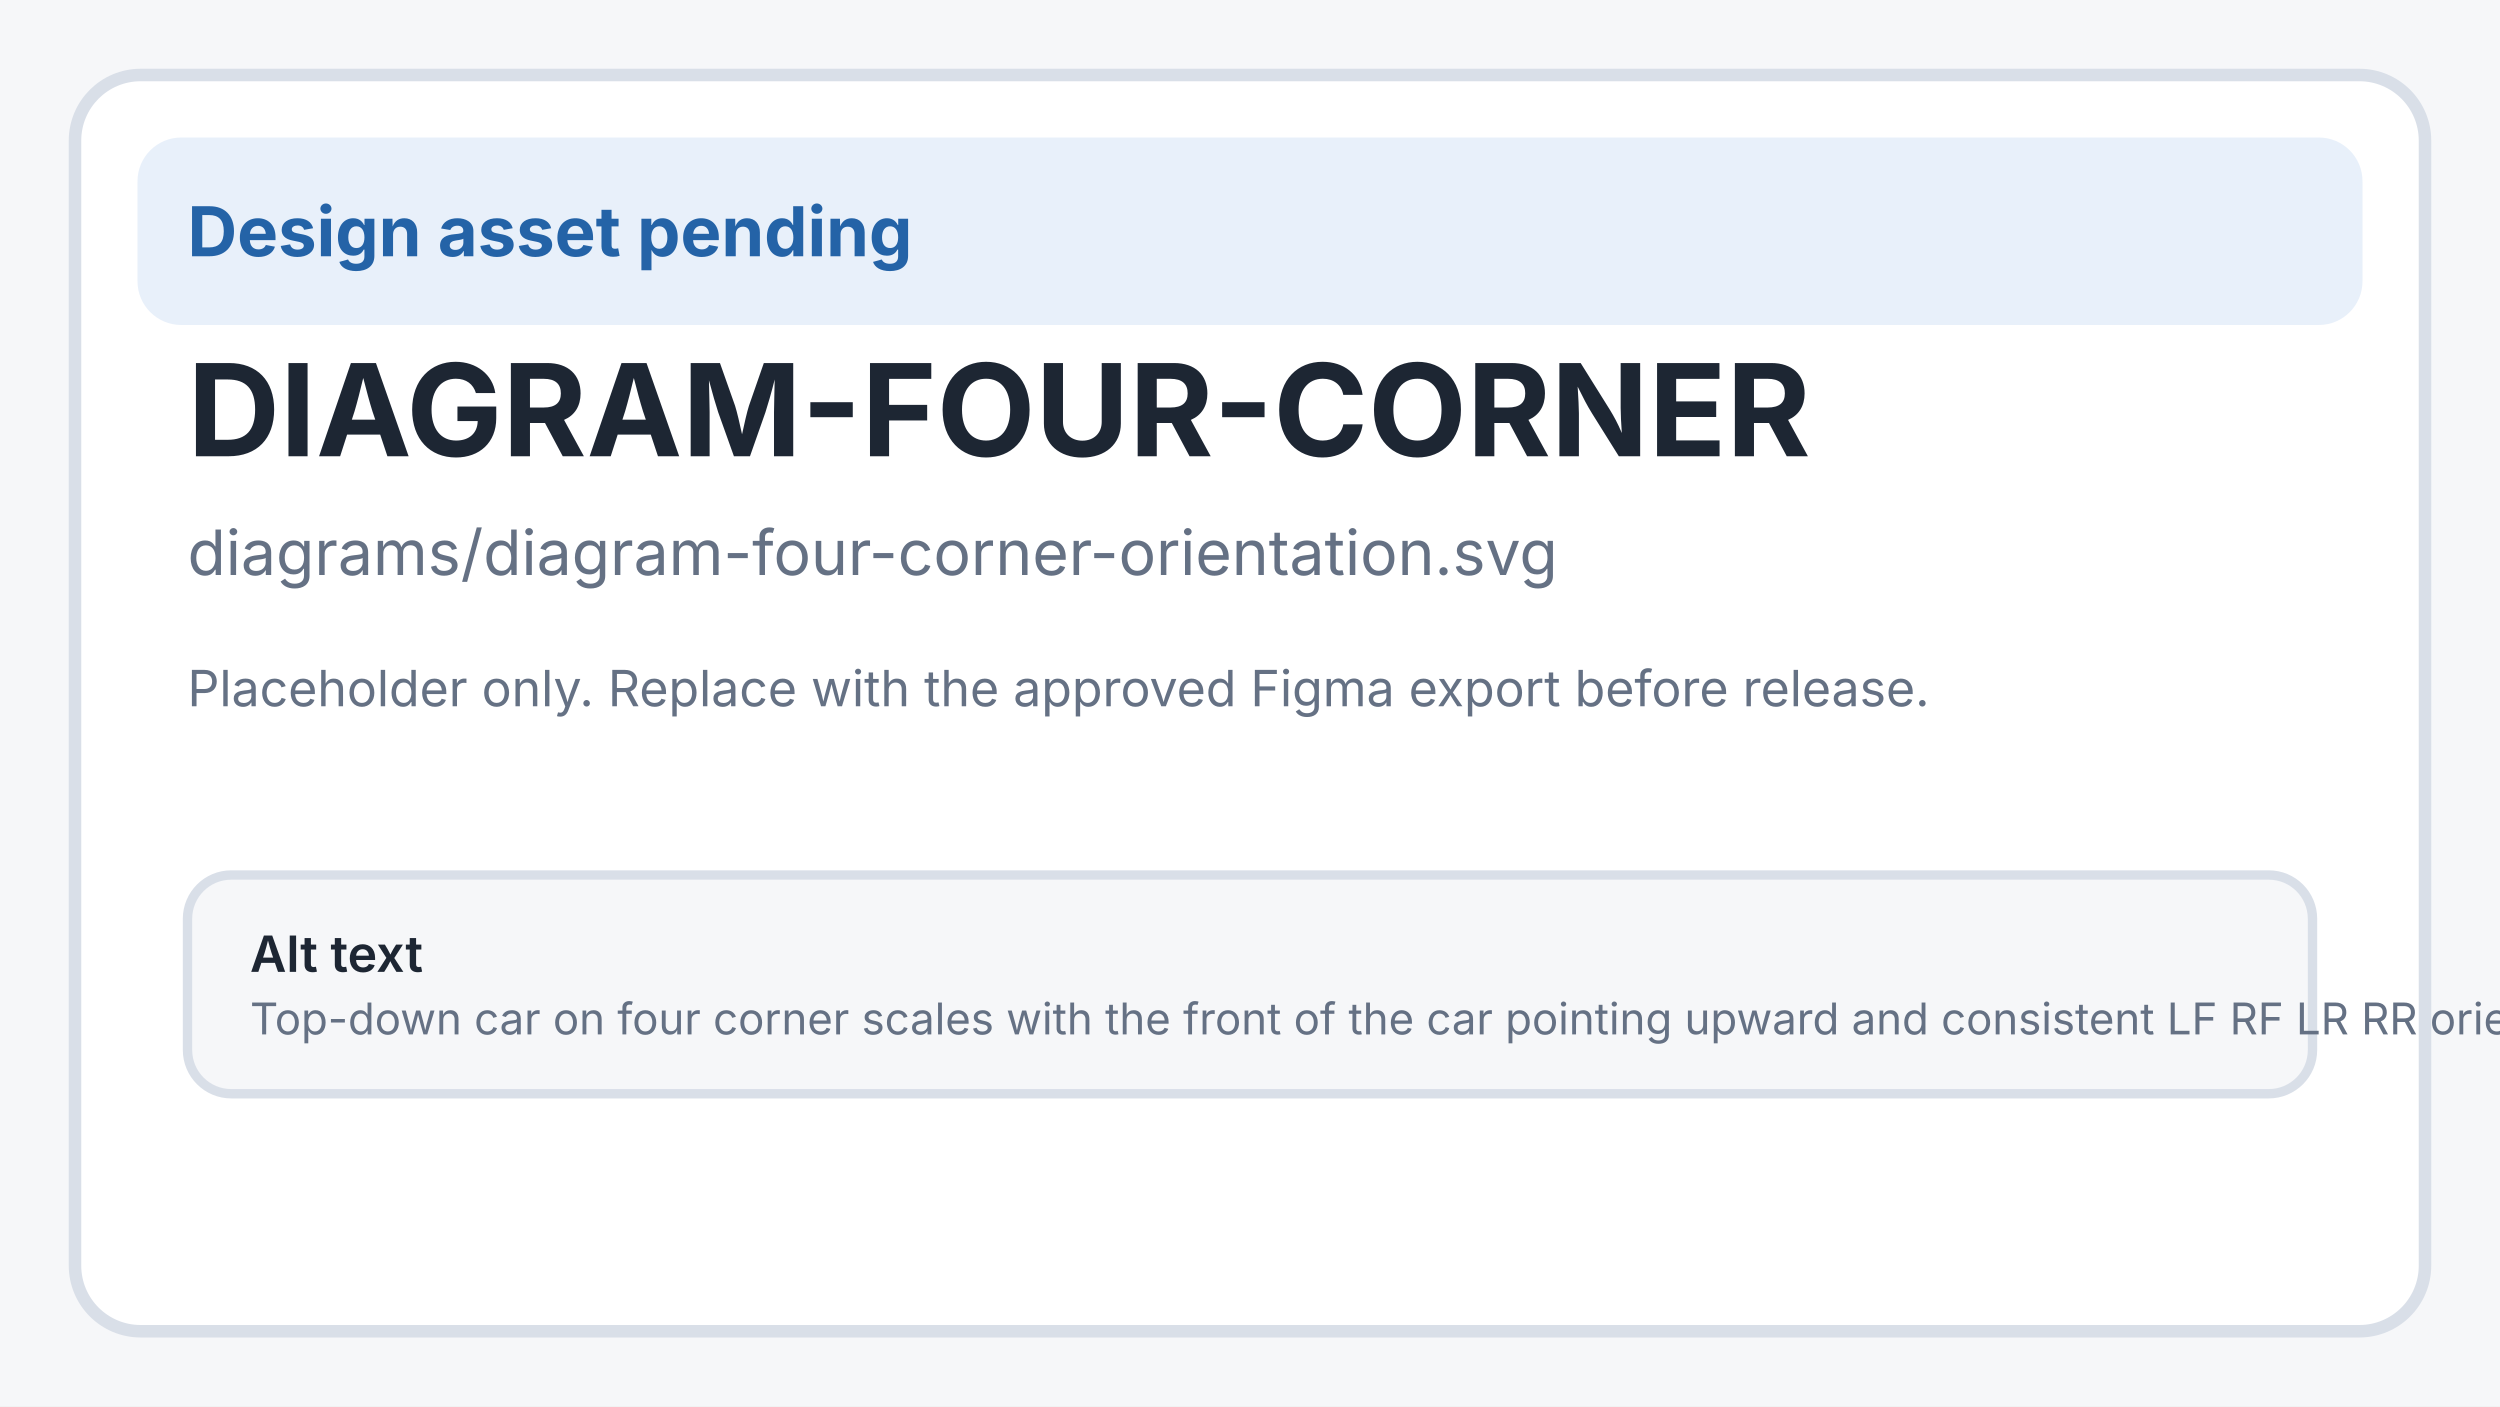
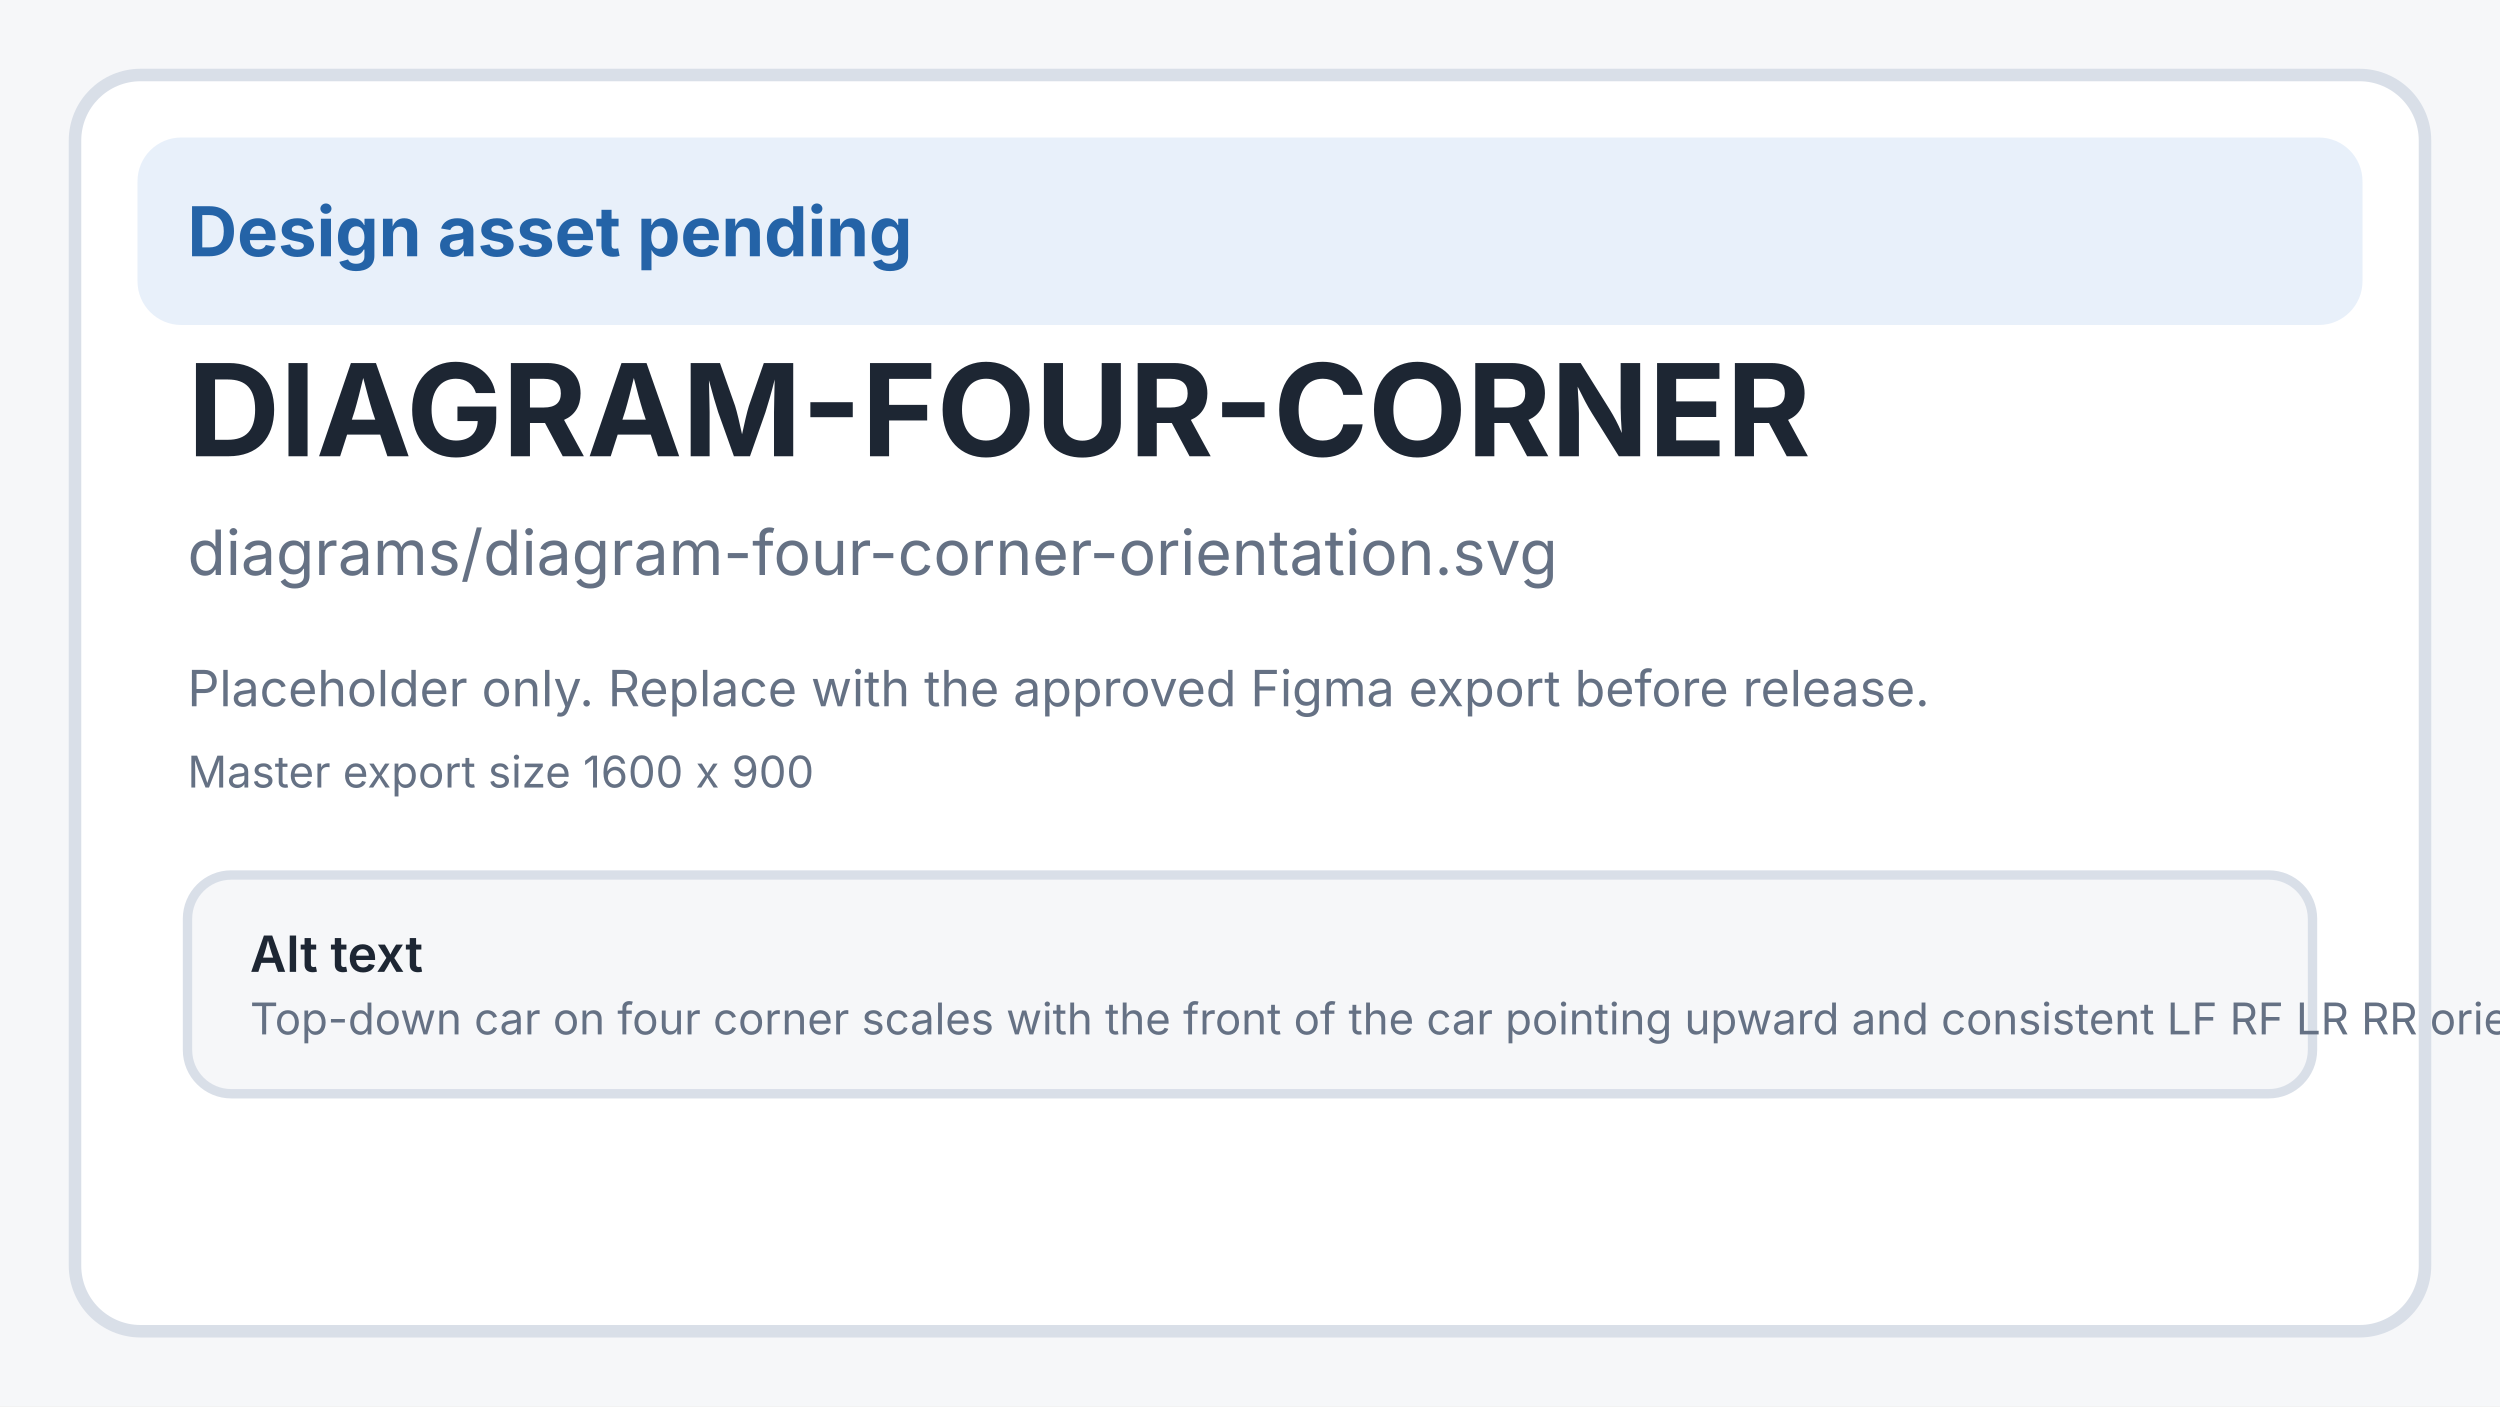
<svg xmlns="http://www.w3.org/2000/svg" viewBox="0 0 1600 900" role="img" aria-labelledby="title desc">
  <rect width="1600" height="900" fill="#F6F7F9" />
  <rect x="48" y="48" width="1504" height="804" rx="42" fill="#FFFFFF" stroke="#D9DFE8" stroke-width="8" />
  <rect x="88" y="88" width="1424" height="120" rx="28" fill="#E8F0FA" />
  <text x="120" y="164" fill="#2463A7" font-family="Inter, Segoe UI, sans-serif" font-size="44" font-weight="700">
    Design asset pending
  </text>
  <text x="120" y="292" fill="#1D2633" font-family="Inter, Segoe UI, sans-serif" font-size="82" font-weight="700">
    DIAGRAM-FOUR-CORNER
  </text>
  <text x="120" y="368" fill="#657184" font-family="Inter, Segoe UI, sans-serif" font-size="40">
    diagrams/diagram-four-corner-orientation.svg
  </text>
  <text x="120" y="452" fill="#657184" font-family="Inter, Segoe UI, sans-serif" font-size="32">
    Placeholder only. Replace with the approved Figma export before release.
  </text>
+   <text x="120" y="504" fill="#657184" font-family="Inter, Segoe UI, sans-serif" font-size="28">
+     Master export size 1600 x 900
+   </text>
  <g transform="translate(120 560)">
    <rect width="1360" height="140" rx="28" fill="#F6F7F9" stroke="#D9DFE8" stroke-width="6" />
    <text x="40" y="62" fill="#1D2633" font-family="Inter, Segoe UI, sans-serif" font-size="32" font-weight="600">
      Alt text
    </text>
    <text x="40" y="102" fill="#657184" font-family="Inter, Segoe UI, sans-serif" font-size="28">
      Top-down car on four corner scales with the front of the car pointing upward and consistent LF RF LR RR orientation.
    </text>
  </g>
</svg>
